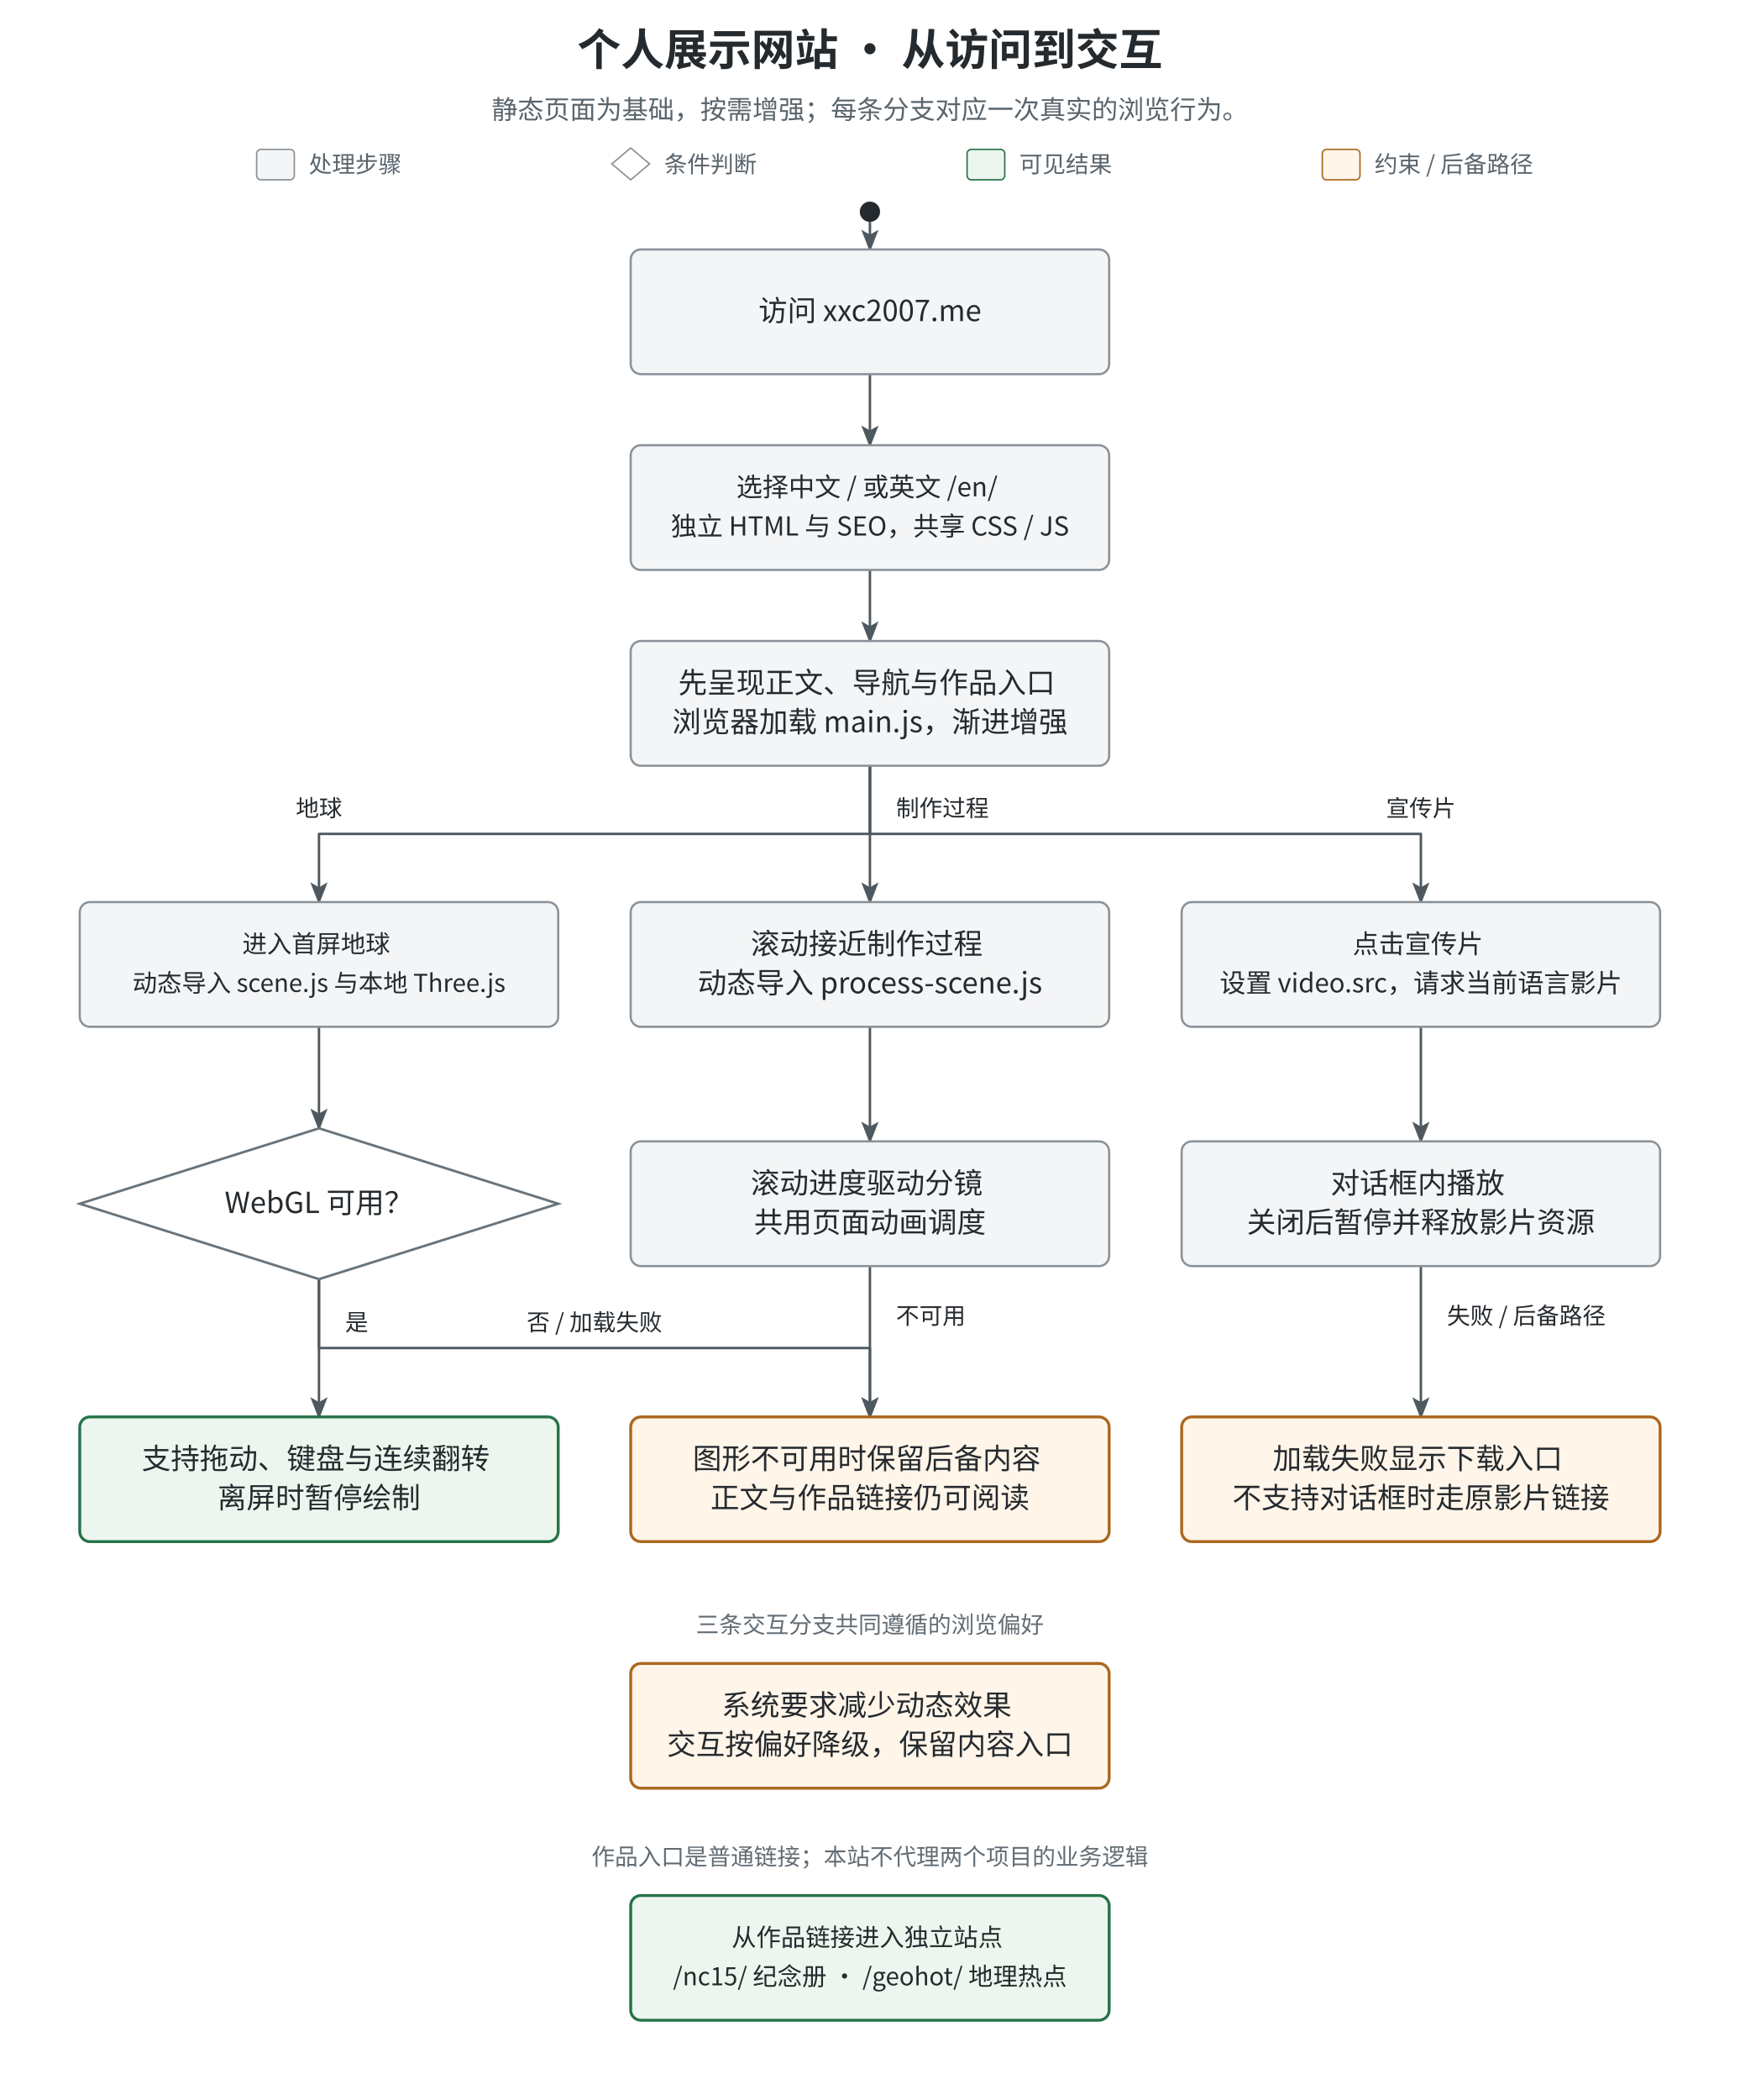
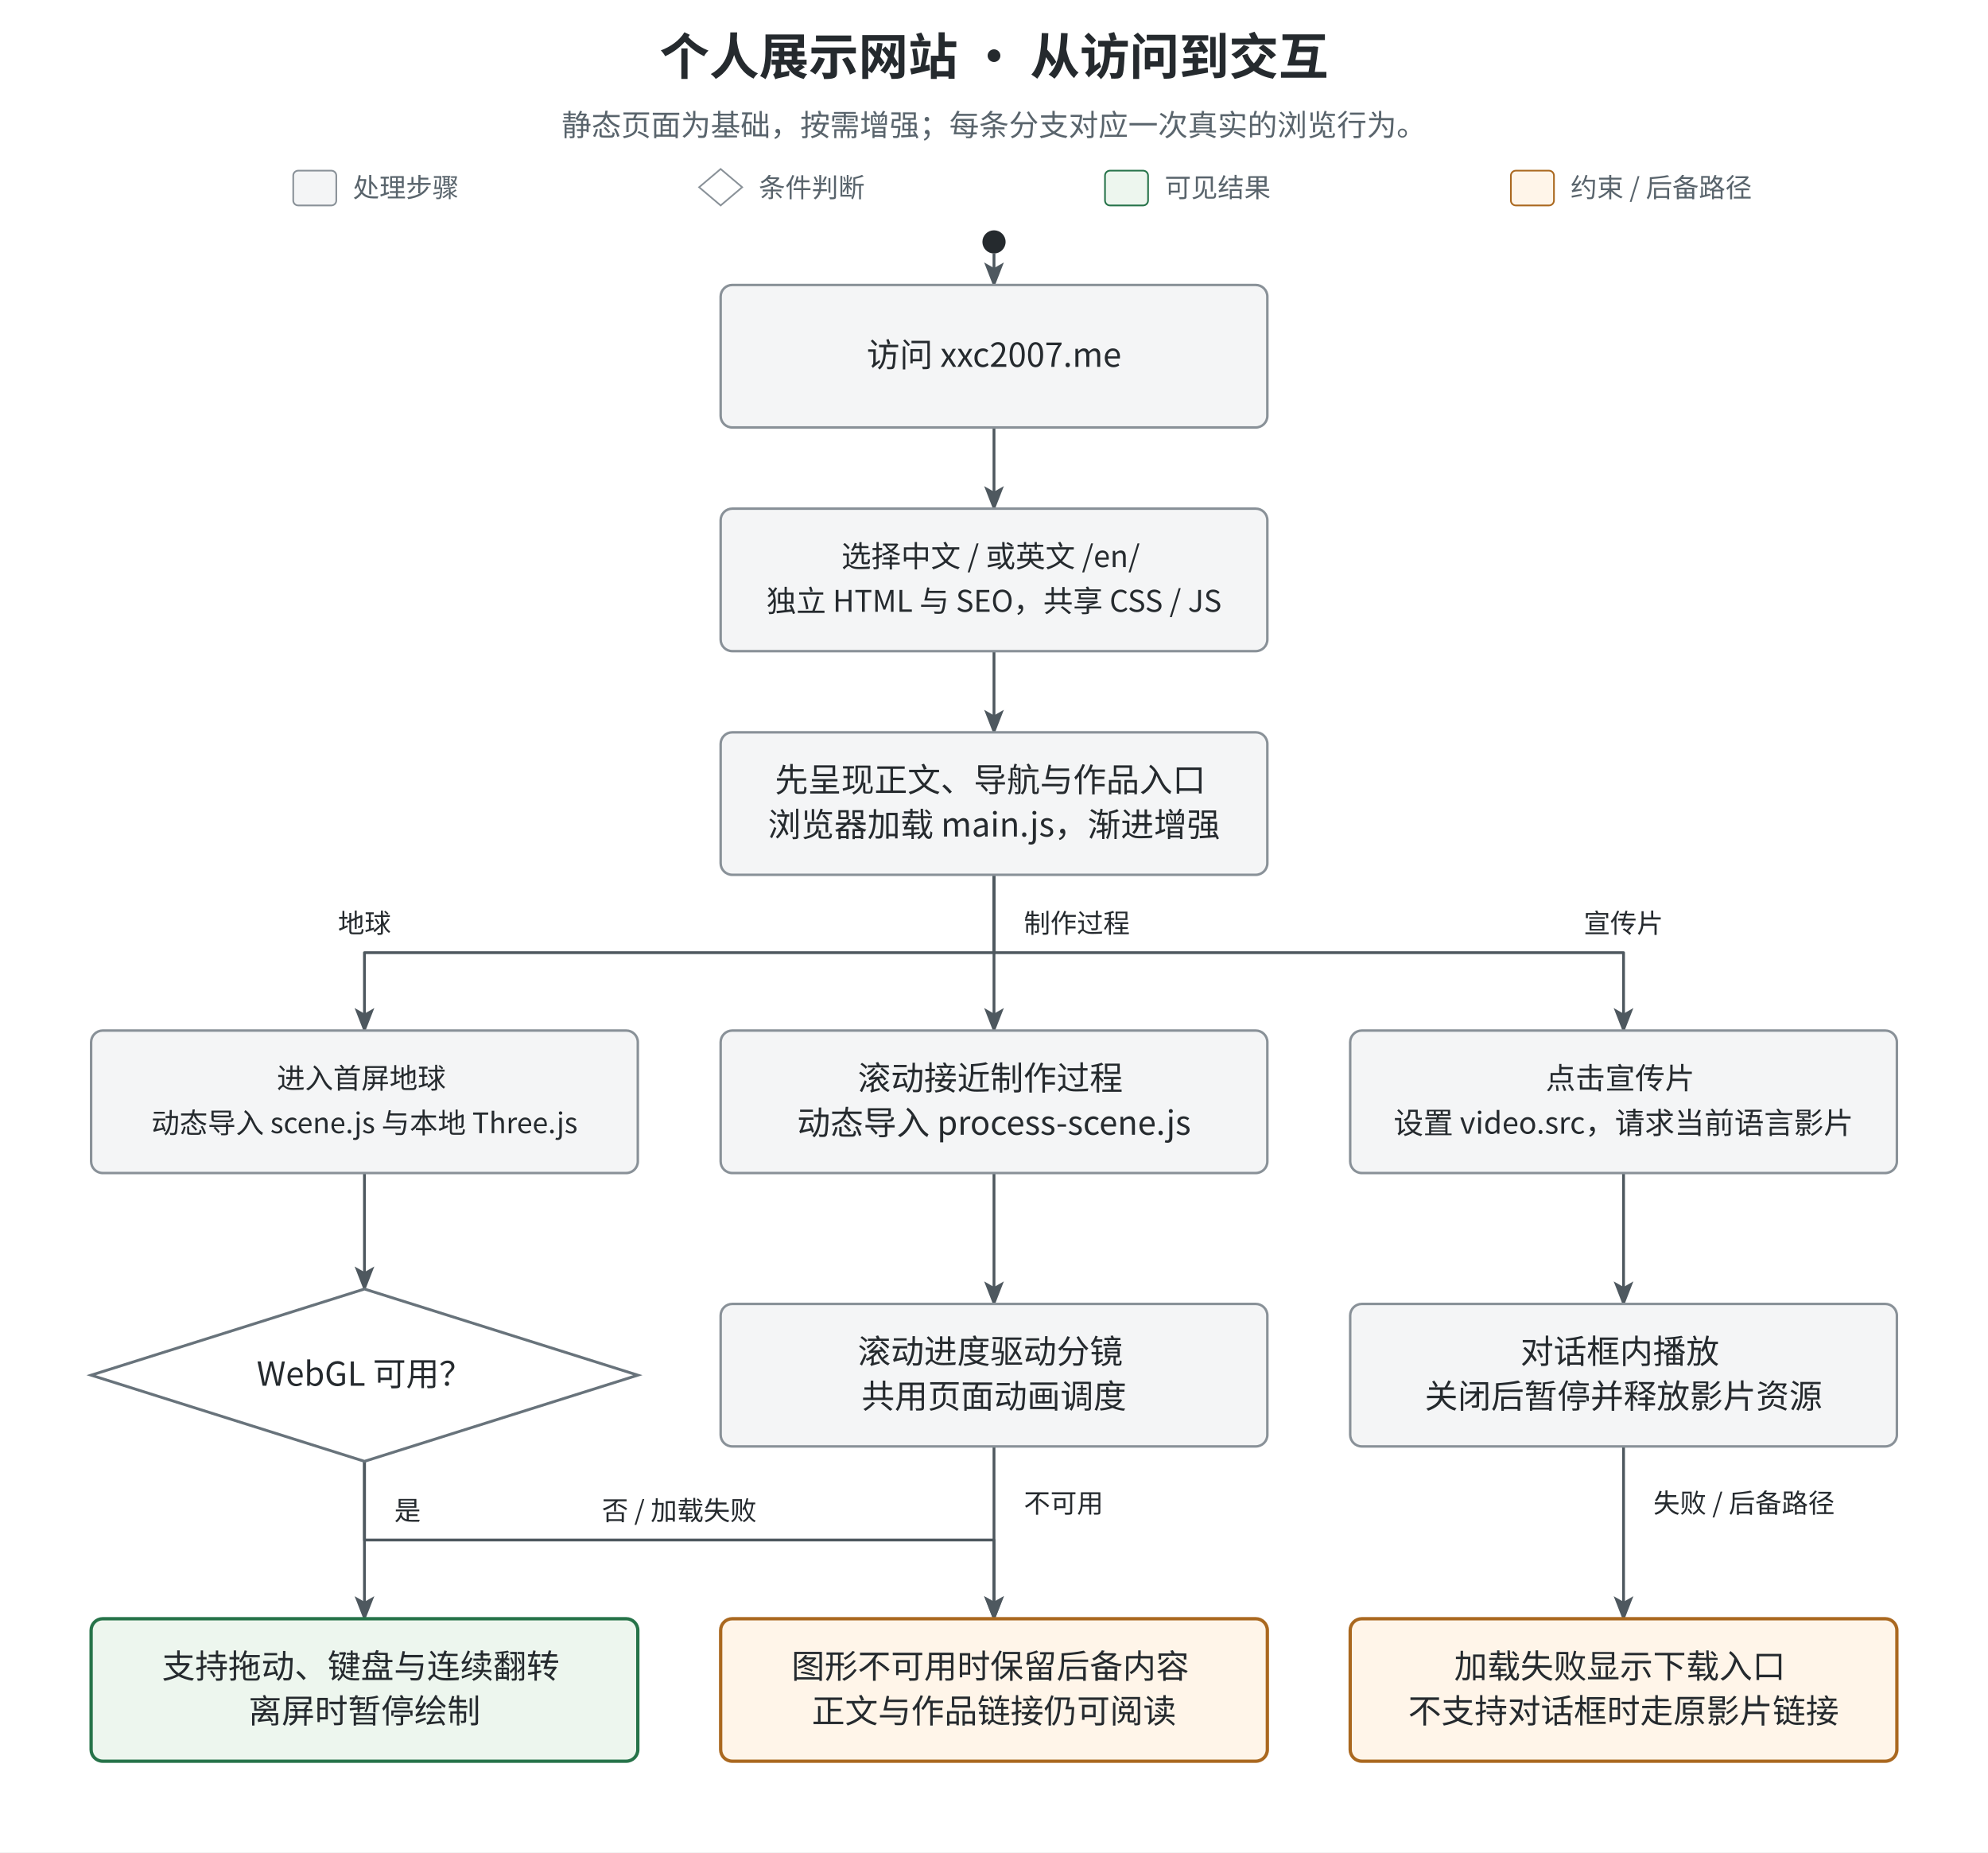
- <svg xmlns="http://www.w3.org/2000/svg" width="1200" height="1448" viewBox="0 0 1200 1448" role="img" aria-labelledby="title description" xml:lang="zh">
+ <svg xmlns="http://www.w3.org/2000/svg" width="1200" height="1118" viewBox="0 0 1200 1118" role="img" aria-labelledby="title description" xml:lang="zh">
  <defs>
    <marker id="arrow" markerWidth="9" markerHeight="7" refX="8" refY="3.5" orient="auto">
      <path d="M 0 0 L 9 3.5 L 0 7 L 2 3.5 Z" fill="#4e585f" />
    </marker>
  </defs>
-   <rect width="1200" height="1448" fill="#ffffff" />
+   <rect width="1200" height="1118" fill="#ffffff" />
  <g font-family="Segoe UI, Microsoft YaHei, Noto Sans CJK SC, Arial, sans-serif">
    <path data-edge="entry-html" d="M 600 258 V 282.5 H 600 V 307" fill="none" stroke="#4e585f" stroke-width="1.7" stroke-linecap="round" stroke-linejoin="round" marker-end="url(#arrow)" />
    <path data-edge="html-base" d="M 600 393 V 417.5 H 600 V 442" fill="none" stroke="#4e585f" stroke-width="1.7" stroke-linecap="round" stroke-linejoin="round" marker-end="url(#arrow)" />
    <path data-edge="base-earth" d="M 600 528 V 575 H 220 V 622" fill="none" stroke="#4e585f" stroke-width="1.7" stroke-linecap="round" stroke-linejoin="round" marker-end="url(#arrow)" />
    <path data-edge="base-process" d="M 600 528 V 575 H 600 V 622" fill="none" stroke="#4e585f" stroke-width="1.7" stroke-linecap="round" stroke-linejoin="round" marker-end="url(#arrow)" />
    <path data-edge="base-film" d="M 600 528 V 575 H 980 V 622" fill="none" stroke="#4e585f" stroke-width="1.7" stroke-linecap="round" stroke-linejoin="round" marker-end="url(#arrow)" />
    <path data-edge="earth-gpu" d="M 220 708 V 743 H 220 V 778" fill="none" stroke="#4e585f" stroke-width="1.7" stroke-linecap="round" stroke-linejoin="round" marker-end="url(#arrow)" />
    <path data-edge="gpu-drag" d="M 220 882 V 929.5 H 220 V 977" fill="none" stroke="#4e585f" stroke-width="1.7" stroke-linecap="round" stroke-linejoin="round" marker-end="url(#arrow)" />
    <path data-edge="gpu-fallback" d="M 220 882 V 929.5 H 600 V 977" fill="none" stroke="#4e585f" stroke-width="1.7" stroke-linecap="round" stroke-linejoin="round" marker-end="url(#arrow)" />
    <path data-edge="process-scene" d="M 600 708 V 747.5 H 600 V 787" fill="none" stroke="#4e585f" stroke-width="1.7" stroke-linecap="round" stroke-linejoin="round" marker-end="url(#arrow)" />
    <path data-edge="scene-fallback" d="M 600 873 V 925 H 600 V 977" fill="none" stroke="#4e585f" stroke-width="1.7" stroke-linecap="round" stroke-linejoin="round" marker-end="url(#arrow)" />
    <path data-edge="film-play" d="M 980 708 V 747.5 H 980 V 787" fill="none" stroke="#4e585f" stroke-width="1.7" stroke-linecap="round" stroke-linejoin="round" marker-end="url(#arrow)" />
    <path data-edge="play-mediafail" d="M 980 873 V 925 H 980 V 977" fill="none" stroke="#4e585f" stroke-width="1.7" stroke-linecap="round" stroke-linejoin="round" marker-end="url(#arrow)" />
    <circle cx="600" cy="146" r="7" fill="#252a2e" />
    <path d="M 600 153 V 172" stroke="#4e585f" stroke-width="1.7" marker-end="url(#arrow)" />
    <g data-node="entry" data-kind="process" data-cx="600" data-cy="215" data-half-height="43">
      <rect x="435" y="172" width="330" height="86" rx="7" fill="#f4f5f6" stroke="#899198" stroke-width="1.5" />
      <text data-node-label="entry" x="600" y="221.4" text-anchor="middle" font-size="20" font-weight="400" fill="#252a2e">
        <tspan x="600" dy="0">访问 xxc2007.me</tspan>
      </text>
    </g>
    <g data-node="html" data-kind="process" data-cx="600" data-cy="350" data-half-height="43">
      <rect x="435" y="307" width="330" height="86" rx="7" fill="#f4f5f6" stroke="#899198" stroke-width="1.5" />
      <text data-node-label="html" x="600" y="342.26" text-anchor="middle" font-size="18" font-weight="400" fill="#252a2e">
        <tspan x="600" dy="0">选择中文 / 或英文 /en/</tspan>
        <tspan x="600" dy="27">独立 HTML 与 SEO，共享 CSS / JS</tspan>
      </text>
    </g>
    <g data-node="base" data-kind="process" data-cx="600" data-cy="485" data-half-height="43">
      <rect x="435" y="442" width="330" height="86" rx="7" fill="#f4f5f6" stroke="#899198" stroke-width="1.5" />
      <text data-node-label="base" x="600" y="477.9" text-anchor="middle" font-size="20" font-weight="400" fill="#252a2e">
        <tspan x="600" dy="0">先呈现正文、导航与作品入口</tspan>
        <tspan x="600" dy="27">浏览器加载 main.js，渐进增强</tspan>
      </text>
    </g>
    <g data-node="earth" data-kind="process" data-cx="220" data-cy="665" data-half-height="43">
      <rect x="55" y="622" width="330" height="86" rx="7" fill="#f4f5f6" stroke="#899198" stroke-width="1.5" />
      <text data-node-label="earth" x="220" y="656.94" text-anchor="middle" font-size="17" font-weight="400" fill="#252a2e">
        <tspan x="220" dy="0">进入首屏地球</tspan>
        <tspan x="220" dy="27">动态导入 scene.js 与本地 Three.js</tspan>
      </text>
    </g>
    <g data-node="process" data-kind="process" data-cx="600" data-cy="665" data-half-height="43">
      <rect x="435" y="622" width="330" height="86" rx="7" fill="#f4f5f6" stroke="#899198" stroke-width="1.5" />
      <text data-node-label="process" x="600" y="657.9" text-anchor="middle" font-size="20" font-weight="400" fill="#252a2e">
        <tspan x="600" dy="0">滚动接近制作过程</tspan>
        <tspan x="600" dy="27">动态导入 process-scene.js</tspan>
      </text>
    </g>
    <g data-node="film" data-kind="process" data-cx="980" data-cy="665" data-half-height="43">
      <rect x="815" y="622" width="330" height="86" rx="7" fill="#f4f5f6" stroke="#899198" stroke-width="1.5" />
      <text data-node-label="film" x="980" y="657.26" text-anchor="middle" font-size="18" font-weight="400" fill="#252a2e">
        <tspan x="980" dy="0">点击宣传片</tspan>
        <tspan x="980" dy="27">设置 video.src，请求当前语言影片</tspan>
      </text>
    </g>
    <g data-node="gpu" data-kind="decision" data-cx="220" data-cy="830" data-half-height="52">
      <path d="M 220 778 L 385 830 L 220 882 L 55 830 Z" fill="#ffffff" stroke="#68737b" stroke-width="1.7" />
      <text data-node-label="gpu" x="220" y="836.4" text-anchor="middle" font-size="20" font-weight="500" fill="#252a2e">
        <tspan x="220" dy="0">WebGL 可用？</tspan>
      </text>
    </g>
    <g data-node="scene" data-kind="process" data-cx="600" data-cy="830" data-half-height="43">
      <rect x="435" y="787" width="330" height="86" rx="7" fill="#f4f5f6" stroke="#899198" stroke-width="1.5" />
      <text data-node-label="scene" x="600" y="822.9" text-anchor="middle" font-size="20" font-weight="400" fill="#252a2e">
        <tspan x="600" dy="0">滚动进度驱动分镜</tspan>
        <tspan x="600" dy="27">共用页面动画调度</tspan>
      </text>
    </g>
    <g data-node="play" data-kind="process" data-cx="980" data-cy="830" data-half-height="43">
      <rect x="815" y="787" width="330" height="86" rx="7" fill="#f4f5f6" stroke="#899198" stroke-width="1.5" />
      <text data-node-label="play" x="980" y="822.9" text-anchor="middle" font-size="20" font-weight="400" fill="#252a2e">
        <tspan x="980" dy="0">对话框内播放</tspan>
        <tspan x="980" dy="27">关闭后暂停并释放影片资源</tspan>
      </text>
    </g>
    <g data-node="drag" data-kind="result" data-cx="220" data-cy="1020" data-half-height="43">
      <rect x="55" y="977" width="330" height="86" rx="7" fill="#edf6ee" stroke="#267349" stroke-width="2" />
      <text data-node-label="drag" x="220" y="1012.9" text-anchor="middle" font-size="20" font-weight="400" fill="#252a2e">
        <tspan x="220" dy="0">支持拖动、键盘与连续翻转</tspan>
        <tspan x="220" dy="27">离屏时暂停绘制</tspan>
      </text>
    </g>
    <g data-node="fallback" data-kind="guard" data-cx="600" data-cy="1020" data-half-height="43">
      <rect x="435" y="977" width="330" height="86" rx="7" fill="#fff5e9" stroke="#aa681f" stroke-width="2" />
      <text data-node-label="fallback" x="600" y="1012.9" text-anchor="middle" font-size="20" font-weight="400" fill="#252a2e">
        <tspan x="600" dy="0">图形不可用时保留后备内容</tspan>
        <tspan x="600" dy="27">正文与作品链接仍可阅读</tspan>
      </text>
    </g>
    <g data-node="mediafail" data-kind="guard" data-cx="980" data-cy="1020" data-half-height="43">
      <rect x="815" y="977" width="330" height="86" rx="7" fill="#fff5e9" stroke="#aa681f" stroke-width="2" />
      <text data-node-label="mediafail" x="980" y="1012.9" text-anchor="middle" font-size="20" font-weight="400" fill="#252a2e">
        <tspan x="980" dy="0">加载失败显示下载入口</tspan>
        <tspan x="980" dy="27">不支持对话框时走原影片链接</tspan>
      </text>
    </g>
-     <g data-node="motion" data-kind="guard" data-cx="600" data-cy="1190" data-half-height="43">
-       <rect x="435" y="1147" width="330" height="86" rx="7" fill="#fff5e9" stroke="#aa681f" stroke-width="2" />
-       <text data-node-label="motion" x="600" y="1182.9" text-anchor="middle" font-size="20" font-weight="400" fill="#252a2e">
-         <tspan x="600" dy="0">系统要求减少动态效果</tspan>
-         <tspan x="600" dy="27">交互按偏好降级，保留内容入口</tspan>
-       </text>
-     </g>
-     <g data-node="links" data-kind="result" data-cx="600" data-cy="1350" data-half-height="43">
-       <rect x="435" y="1307" width="330" height="86" rx="7" fill="#edf6ee" stroke="#267349" stroke-width="2" />
-       <text data-node-label="links" x="600" y="1341.94" text-anchor="middle" font-size="17" font-weight="400" fill="#252a2e">
-         <tspan x="600" dy="0">从作品链接进入独立站点</tspan>
-         <tspan x="600" dy="27">/nc15/ 纪念册 · /geohot/ 地理热点</tspan>
-       </text>
-     </g>
    <text data-edge-label="base-earth" x="220" y="563" text-anchor="middle" font-size="16" font-weight="400" fill="#252a2e">
      <tspan x="220" dy="0">地球</tspan>
    </text>
    <text data-edge-label="base-process" x="618" y="563" text-anchor="start" font-size="16" font-weight="400" fill="#252a2e">
      <tspan x="618" dy="0">制作过程</tspan>
    </text>
    <text data-edge-label="base-film" x="980" y="563" text-anchor="middle" font-size="16" font-weight="400" fill="#252a2e">
      <tspan x="980" dy="0">宣传片</tspan>
    </text>
    <text data-edge-label="gpu-drag" x="238" y="917.5" text-anchor="start" font-size="16" font-weight="400" fill="#252a2e">
      <tspan x="238" dy="0">是</tspan>
    </text>
    <text data-edge-label="gpu-fallback" x="410" y="917.5" text-anchor="middle" font-size="16" font-weight="400" fill="#252a2e">
      <tspan x="410" dy="0">否 / 加载失败</tspan>
    </text>
    <text data-edge-label="scene-fallback" x="618" y="913" text-anchor="start" font-size="16" font-weight="400" fill="#252a2e">
      <tspan x="618" dy="0">不可用</tspan>
    </text>
    <text data-edge-label="play-mediafail" x="998" y="913" text-anchor="start" font-size="16" font-weight="400" fill="#252a2e">
      <tspan x="998" dy="0">失败 / 后备路径</tspan>
-     </text>
-     <text x="600" y="1126" text-anchor="middle" font-size="16" font-weight="400" fill="#626c74">
-       <tspan x="600" dy="0">三条交互分支共同遵循的浏览偏好</tspan>
-     </text>
-     <text x="600" y="1286" text-anchor="middle" font-size="16" font-weight="400" fill="#626c74">
-       <tspan x="600" dy="0">作品入口是普通链接；本站不代理两个项目的业务逻辑</tspan>
    </text>
    <text x="600" y="45" text-anchor="middle" font-size="30" font-weight="600" fill="#252a2e">
      <tspan x="600" dy="0">个人展示网站 · 从访问到交互</tspan>
    </text>
    <text x="600" y="82" text-anchor="middle" font-size="18" font-weight="400" fill="#59646c">
      <tspan x="600" dy="0">静态页面为基础，按需增强；每条分支对应一次真实的浏览行为。</tspan>
    </text>
    <rect x="177" y="103" width="26" height="21" rx="3" fill="#f4f5f6" stroke="#899198" />
    <text x="213" y="119" text-anchor="start" font-size="16" font-weight="400" fill="#59646c">
      <tspan x="213" dy="0">处理步骤</tspan>
    </text>
    <path d="M 435 102 l 13 11 l -13 11 l -13 -11 Z" fill="white" stroke="#899198" />
    <text x="458" y="119" text-anchor="start" font-size="16" font-weight="400" fill="#59646c">
      <tspan x="458" dy="0">条件判断</tspan>
    </text>
    <rect x="667" y="103" width="26" height="21" rx="3" fill="#edf6ee" stroke="#267349" />
    <text x="703" y="119" text-anchor="start" font-size="16" font-weight="400" fill="#59646c">
      <tspan x="703" dy="0">可见结果</tspan>
    </text>
    <rect x="912" y="103" width="26" height="21" rx="3" fill="#fff5e9" stroke="#aa681f" />
    <text x="948" y="119" text-anchor="start" font-size="16" font-weight="400" fill="#59646c">
      <tspan x="948" dy="0">约束 / 后备路径</tspan>
    </text>
  </g>
</svg>
